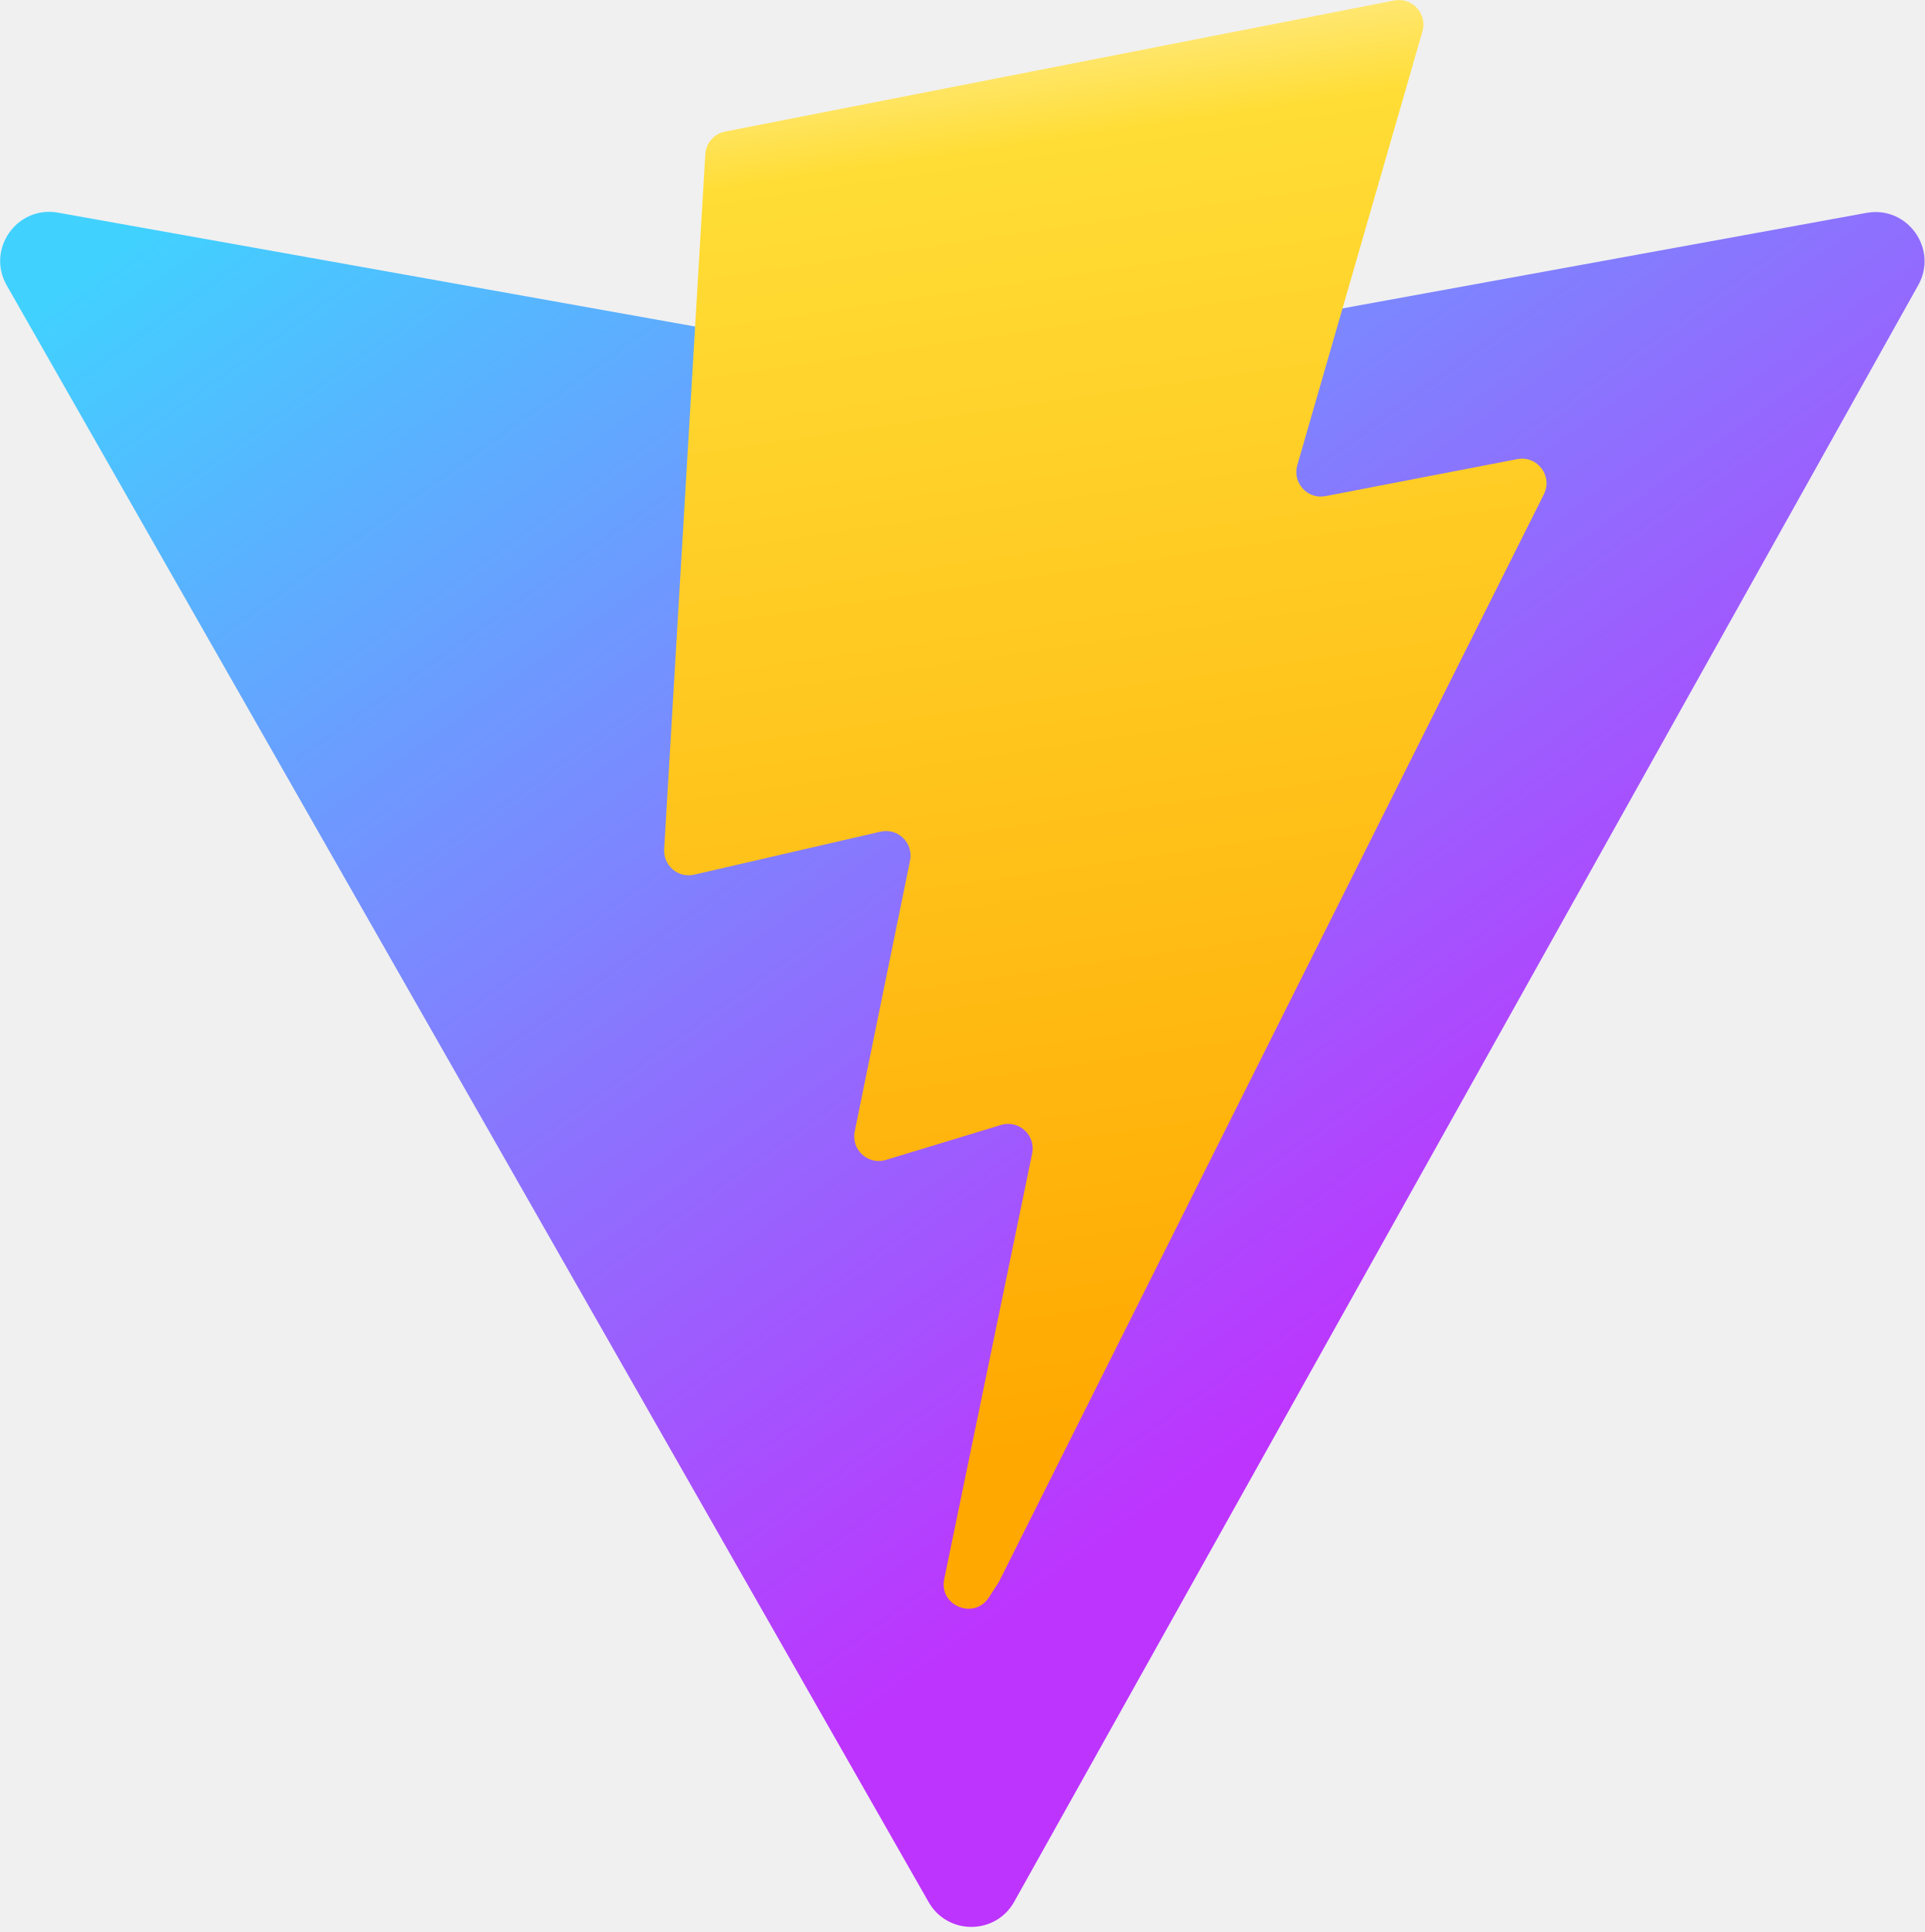
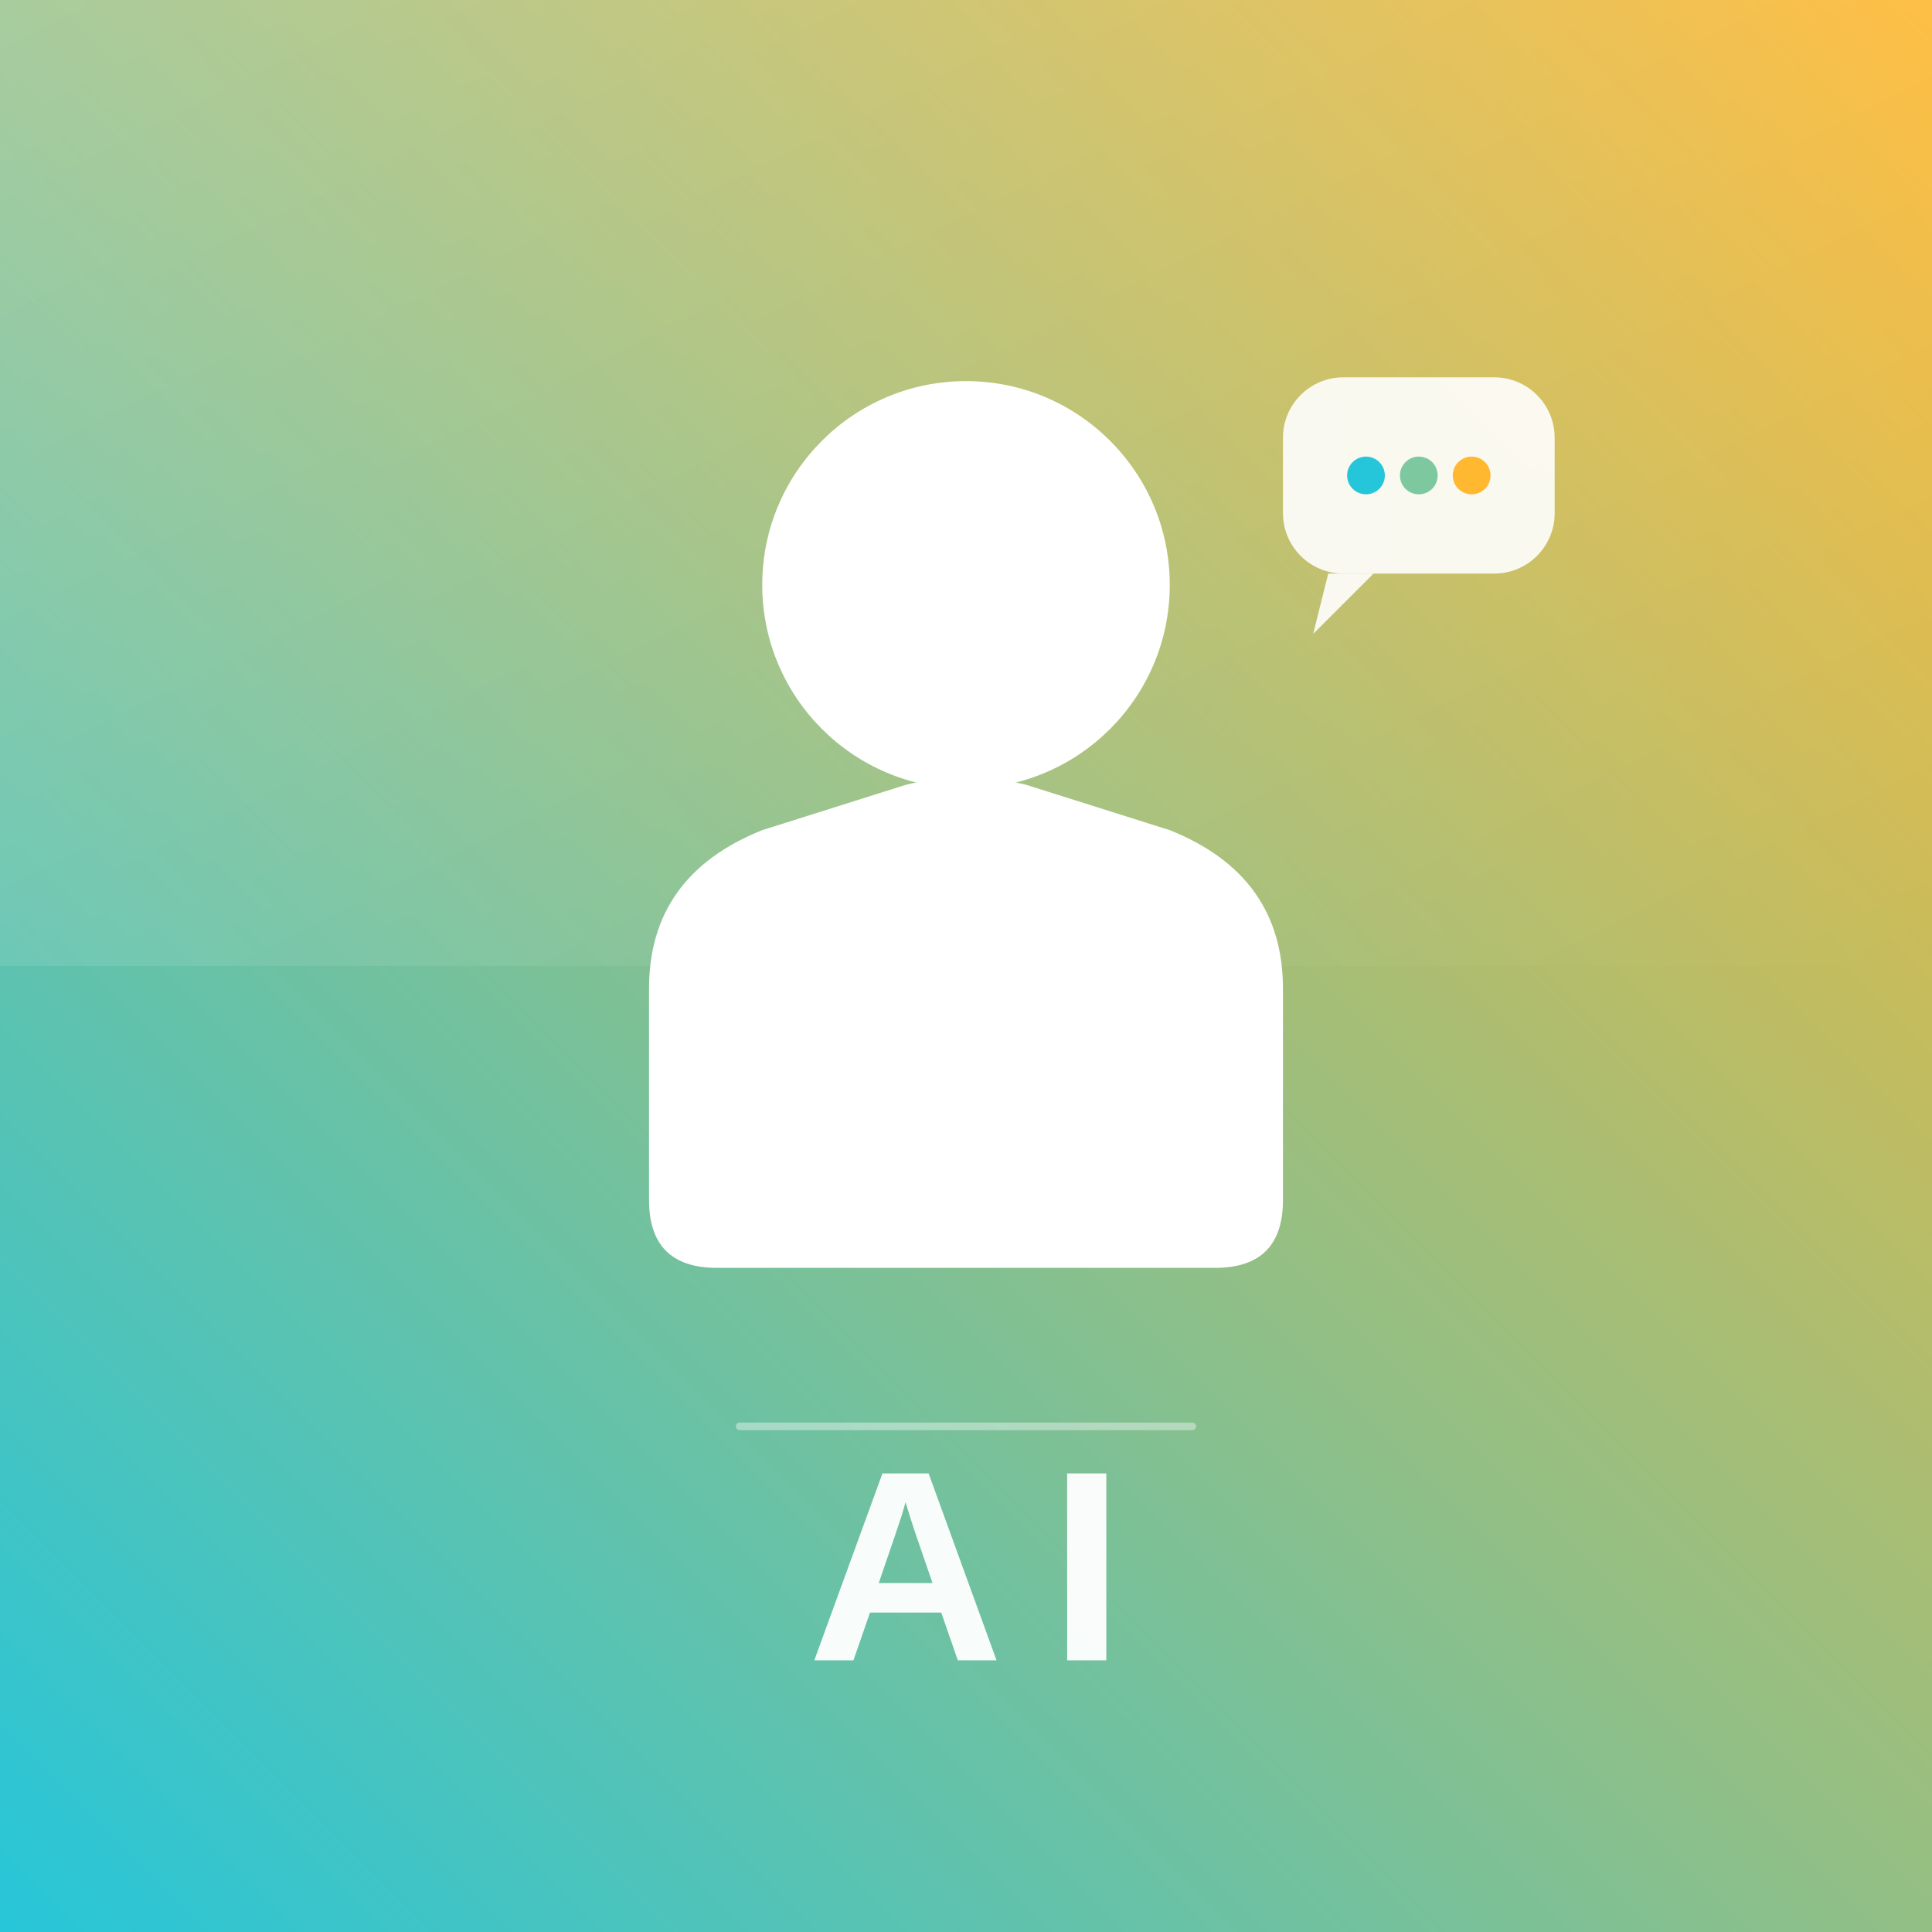
- <svg xmlns="http://www.w3.org/2000/svg" aria-hidden="true" role="img" class="iconify iconify--logos" width="31.88" height="32" preserveAspectRatio="xMidYMid meet" viewBox="0 0 256 257">
+ <svg xmlns="http://www.w3.org/2000/svg" viewBox="0 0 512 512" width="512" height="512">
  <defs>
-     <linearGradient id="IconifyId1813088fe1fbc01fb466" x1="-.828%" x2="57.636%" y1="7.652%" y2="78.411%">
-       <stop offset="0%" stop-color="#41D1FF" />
-       <stop offset="100%" stop-color="#BD34FE" />
+     <linearGradient id="bg" x1="0" y1="1" x2="1" y2="0">
+       <stop offset="0%" stop-color="#26C6DA" />
+       <stop offset="100%" stop-color="#FFB830" />
    </linearGradient>
-     <linearGradient id="IconifyId1813088fe1fbc01fb467" x1="43.376%" x2="50.316%" y1="2.242%" y2="89.03%">
-       <stop offset="0%" stop-color="#FFEA83" />
-       <stop offset="8.333%" stop-color="#FFDD35" />
-       <stop offset="100%" stop-color="#FFA800" />
+     <linearGradient id="glow" x1="0%" y1="0%" x2="100%" y2="100%">
+       <stop offset="0%" style="stop-color:#ffffff;stop-opacity:0.2" />
+       <stop offset="100%" style="stop-color:#ffffff;stop-opacity:0" />
    </linearGradient>
  </defs>
-   <path fill="url(#IconifyId1813088fe1fbc01fb466)" d="M255.153 37.938L134.897 252.976c-2.483 4.44-8.862 4.466-11.382.048L.875 37.958c-2.746-4.814 1.371-10.646 6.827-9.67l120.385 21.517a6.537 6.537 0 0 0 2.322-.004l117.867-21.483c5.438-.991 9.574 4.796 6.877 9.62Z" />
-   <path fill="url(#IconifyId1813088fe1fbc01fb467)" d="M185.432.063L96.44 17.501a3.268 3.268 0 0 0-2.634 3.014l-5.474 92.456a3.268 3.268 0 0 0 3.997 3.378l24.777-5.718c2.318-.535 4.413 1.507 3.936 3.838l-7.361 36.047c-.495 2.426 1.782 4.5 4.151 3.78l15.304-4.649c2.372-.72 4.652 1.36 4.15 3.788l-11.698 56.621c-.732 3.542 3.979 5.473 5.943 2.437l1.313-2.028l72.516-144.72c1.215-2.423-.88-5.186-3.54-4.672l-25.505 4.922c-2.396.462-4.435-1.77-3.759-4.114l16.646-57.705c.677-2.35-1.37-4.583-3.769-4.113Z" />
+   <rect width="512" height="512" fill="url(#bg)" />
+   <rect width="512" height="256" fill="url(#glow)" />
+   <circle cx="256" cy="155" r="54" fill="white" />
+   <path d="     M 172 262     Q 172 232, 202 220     L 240 208     Q 256 204, 272 208     L 310 220     Q 340 232, 340 262     L 340 318     Q 340 336, 322 336     L 190 336     Q 172 336, 172 318     Z   " fill="white" />
+   <g transform="translate(340, 100)">
+     <rect x="0" y="0" width="72" height="52" rx="16" ry="16" fill="white" opacity="0.9" />
+     <polygon points="12,52 24,52 8,68" fill="white" opacity="0.9" />
+     <circle cx="22" cy="26" r="5" fill="#26C6DA" />
+     <circle cx="36" cy="26" r="5" fill="#7EC8A0" />
+     <circle cx="50" cy="26" r="5" fill="#FFB830" />
+   </g>
+   <line x1="196" y1="378" x2="316" y2="378" stroke="white" stroke-width="2" opacity="0.4" stroke-linecap="round" />
+   <text x="256" y="440" text-anchor="middle" font-family="'Helvetica Neue', Arial, sans-serif" font-size="72" font-weight="bold" fill="white" letter-spacing="12" opacity="0.95">AI</text>
</svg>
